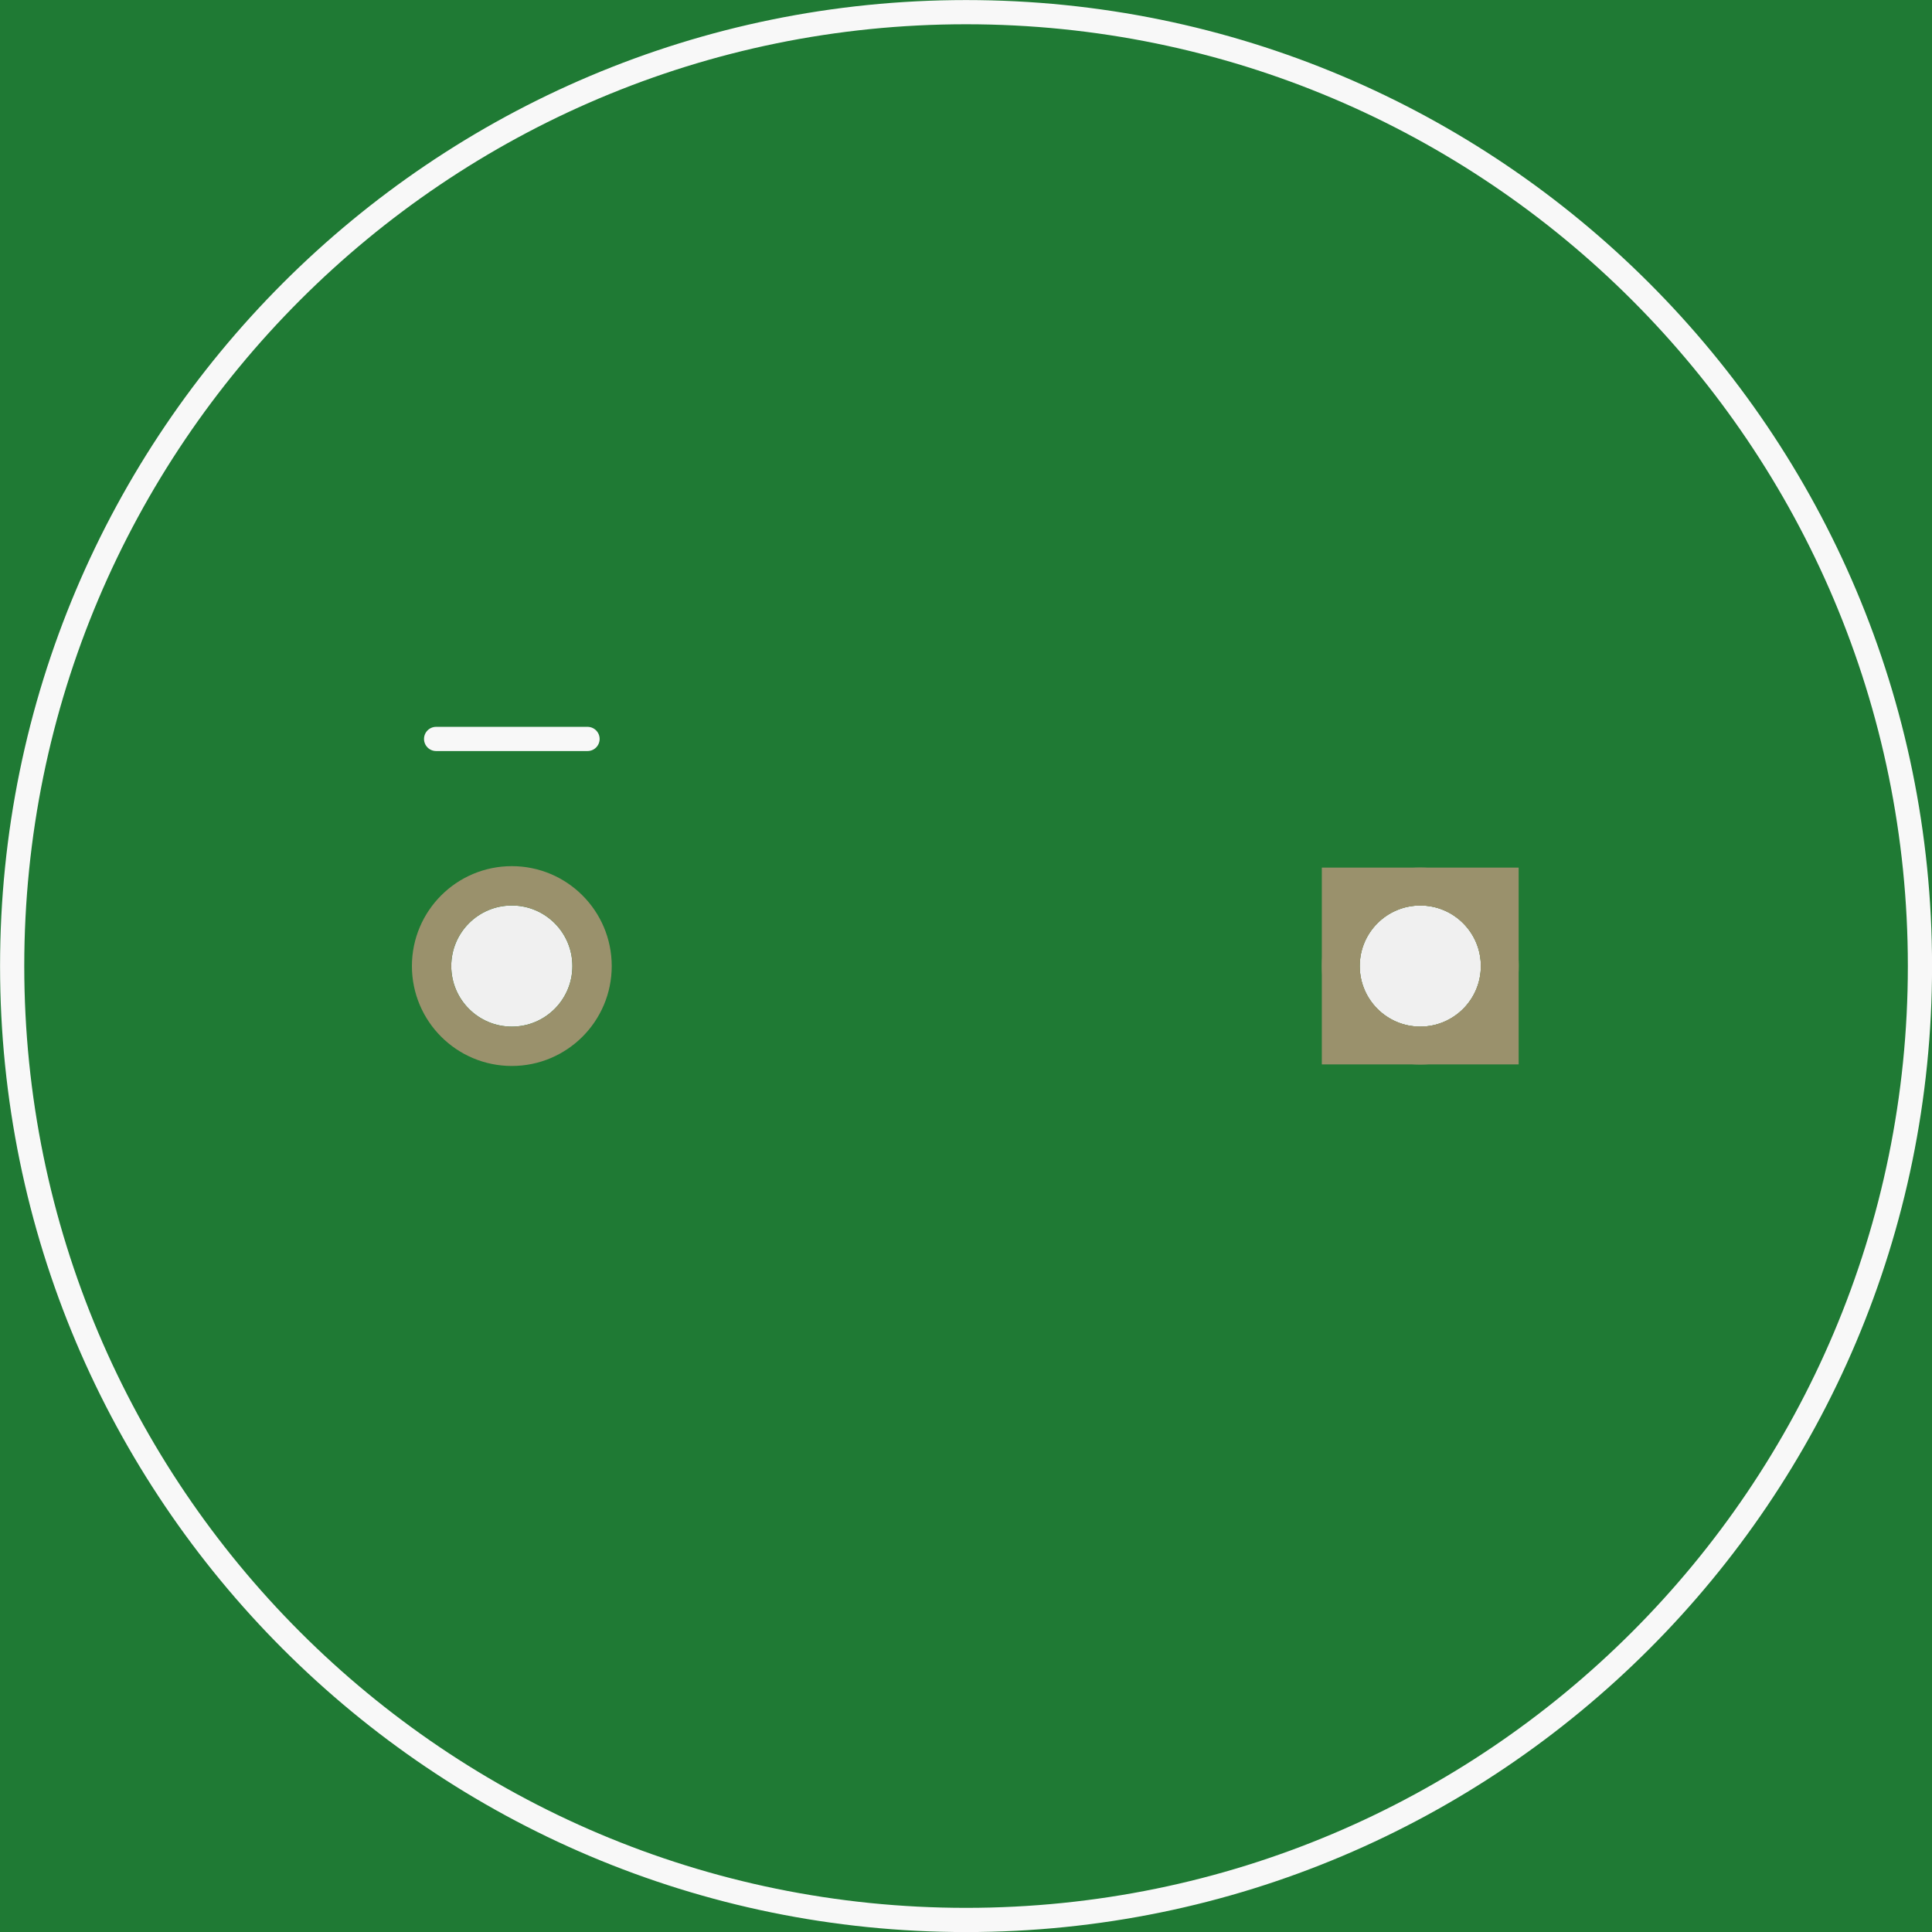
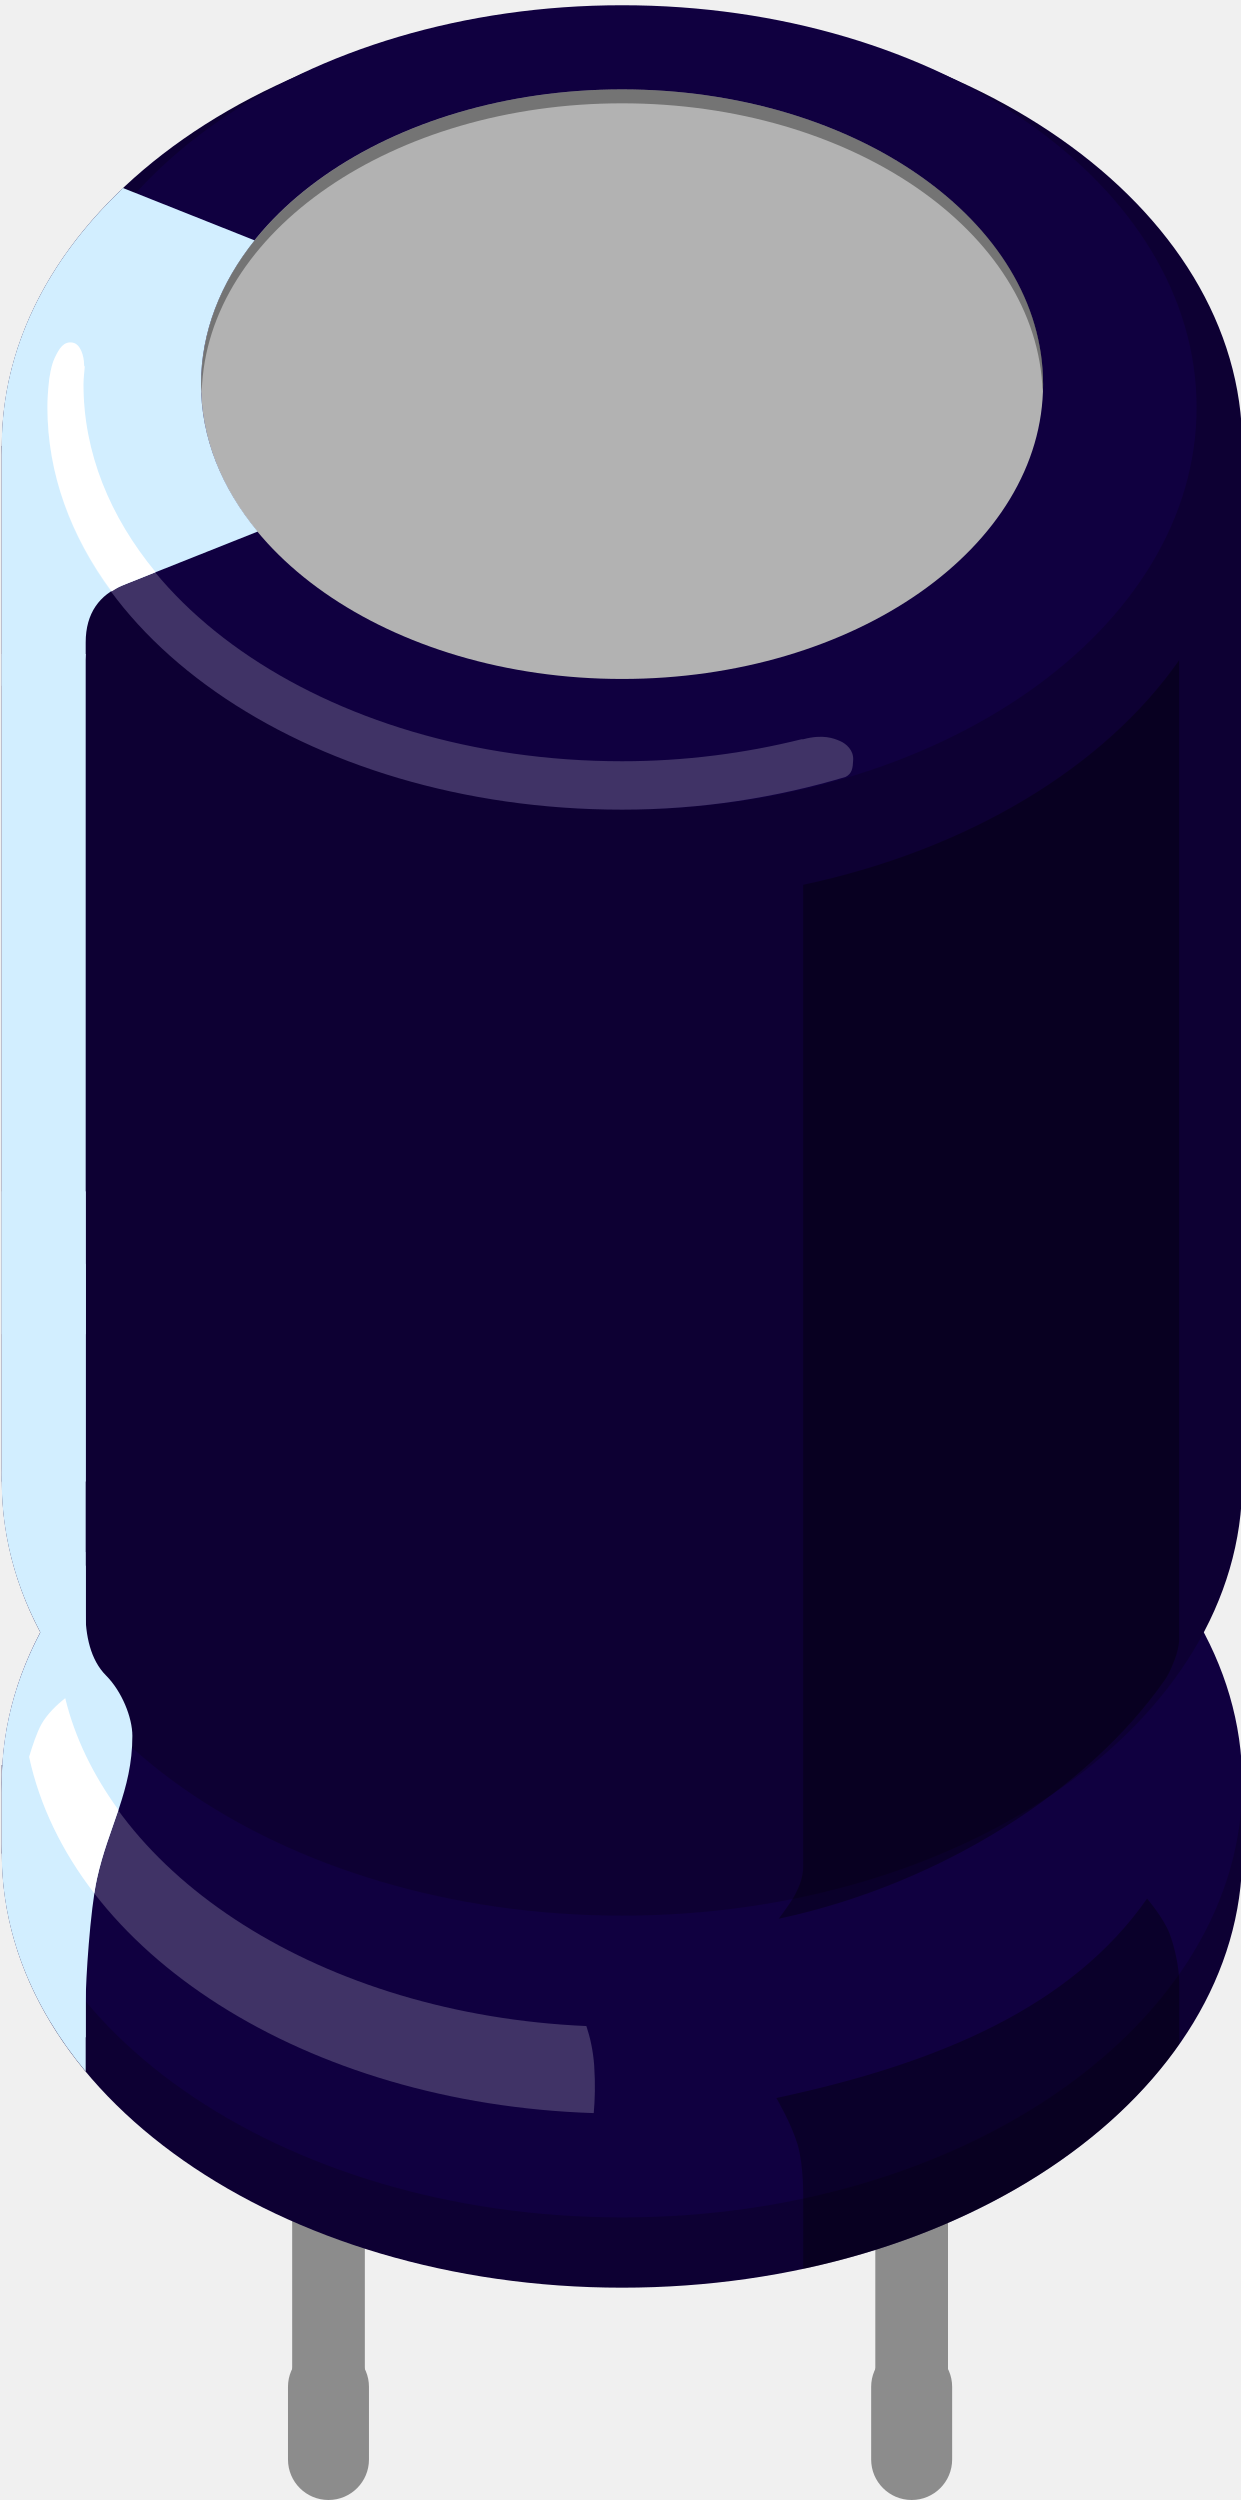
- <svg xmlns="http://www.w3.org/2000/svg" version="1.2" baseProfile="tiny" x="0in" y="0in" width="0.638in" height="0.638in" viewBox="0 0 16.205 16.205">
+ <svg xmlns="http://www.w3.org/2000/svg" version="1.1" id="Ebene_1" x="0px" y="0px" width="45.936px" height="92.601px" viewBox="0 0 45.936 92.601" enable-background="new 0 0 45.936 92.601" xml:space="preserve">
  <g id="breadboard">
-     <path fill="#1F7A34" stroke="none" stroke-width="0" d="M0,0l16.205,0 0,16.205 -16.205,0 0,-16.205z M3.785,8.103a0.508,0.508 0 1 0 1.016,0 0.508,0.508 0 1 0 -1.016,0z M11.405,8.103a0.508,0.508 0 1 0 1.016,0 0.508,0.508 0 1 0 -1.016,0z " />
-     <circle id="connector1pin" connectorname="2" cx="4.293" cy="8.103" r="0.673" stroke="#9A916C" stroke-width="0.33" fill="none" />
-     <circle id="connector0pin" connectorname="1" cx="11.913" cy="8.103" r="0.667" stroke="#9A916C" stroke-width="0.318" fill="none" />
-     <path stroke="none" stroke-width="0" d="m11.087,7.277 1.651,0 0,1.651 -1.651,0 0,-3zM11.405,8.103a0.508,0.508 0 1 0 1.016,0 0.508,0.508 0 1 0 -1.016,0z " fill="#9A916C" />
-     <line class="other" x1="4.928" y1="6.198" x2="3.658" y2="6.198" stroke="#f8f8f8" stroke-width="0.203" stroke-linecap="round" />
-     <circle class="other" cx="8.103" cy="8.103" r="8.001" stroke="#f8f8f8" stroke-width="0.203" fill="none" />
+     <circle id="connector1pin" fill="none" cx="12.168" cy="90.755" r="1.908" />
+     <circle id="connector0pin" fill="none" cx="33.768" cy="90.755" r="1.89" />
+   </g>
+   <g id="breadboard_1_">
+     <g>
+       <g id="connector1pin_1_">
+         <rect x="26.225" y="83.919" fill="none" width="2.692" height="0.898" />
+       </g>
+       <g id="connector0pin_1_">
+         <rect x="17.246" y="83.919" fill="none" width="2.692" height="0.898" />
+       </g>
+       <g id="connector0leg">
+         <path fill="#8C8C8C" d="M12.167,92.601c-0.829,0-1.5-0.672-1.5-1.5v-2.691c0-0.828,0.671-1.5,1.5-1.5s1.5,0.672,1.5,1.5v2.691     C13.667,91.929,12.996,92.601,12.167,92.601z" />
+       </g>
+       <g id="connector1leg">
+         <path fill="#8C8C8C" d="M33.768,92.601c-0.828,0-1.5-0.672-1.5-1.5v-2.691c0-0.828,0.672-1.5,1.5-1.5s1.5,0.672,1.5,1.5v2.691     C35.268,91.929,34.596,92.601,33.768,92.601z" />
+       </g>
+       <g>
+         <rect x="10.822" y="68.657" fill="#8C8C8C" width="2.692" height="19.752" />
+       </g>
+       <g>
+         <rect x="32.422" y="68.657" fill="#8C8C8C" width="2.692" height="19.752" />
+       </g>
+       <g>
+         <ellipse fill="#0D0033" cx="23.041" cy="68.656" rx="22.973" ry="16.081" />
+       </g>
+       <g>
+         <rect x="0.064" y="65.376" fill="#0D0033" width="45.931" height="3.281" />
+       </g>
+       <g>
+         <ellipse fill="#100040" cx="23.041" cy="66.051" rx="22.973" ry="16.083" />
+       </g>
+       <g>
+         <ellipse fill="#0D0033" cx="23.041" cy="54.874" rx="22.973" ry="16.082" />
+       </g>
+       <g>
+         <rect x="0.064" y="16.518" fill="#0D0033" width="45.947" height="38.358" />
+       </g>
+       <g>
+         <ellipse fill="#0D0033" cx="23.041" cy="16.517" rx="22.973" ry="16.082" />
+       </g>
+       <g>
+         <ellipse fill="#100040" cx="23.041" cy="15.092" rx="21.281" ry="14.898" />
+       </g>
+       <g>
+         <ellipse fill="#B2B2B2" cx="23.041" cy="14.23" rx="15.595" ry="10.919" />
+       </g>
+       <g>
+         <path fill="#D2EEFF" d="M4.552,6.972c-2.818,2.667-4.488,5.971-4.488,9.546v8.884h3.073v-0.857l0.037-0.32c0,0,0,0.166,0-0.434     c0-1.075,0.512-1.767,1.377-2.111c0.834-0.329,0.771-6.211,0.771-6.211L4.552,6.972z" />
+       </g>
+       <g>
+         <path fill="#D2EEFF" d="M7.445,14.231c0-1.937,0.726-3.751,1.987-5.327l-4.88-1.941c-1.771,2.17-2.793,4.678-2.793,7.356     c0,2.677,1.025,5.186,2.793,7.358l4.994-1.988C8.217,18.085,7.445,16.221,7.445,14.231z" />
+       </g>
+       <g>
+         <rect x="0.064" y="24.224" fill="#D2EEFF" width="3.11" height="30.652" />
+       </g>
+       <g>
+         <rect x="0.064" y="44.128" fill="#D2EEFF" width="3.11" height="5.291" />
+       </g>
+       <g>
+         <path fill="#D2EEFF" d="M0.064,66.054v2.6c0,2.945,1.134,5.699,3.11,8.076v-2.602V60.577v-2.6     C1.198,60.359,0.064,63.111,0.064,66.054z" />
+       </g>
+       <g>
+         <path fill="#D2EEFF" d="M3.174,46.802c-1.976,2.373-3.11,5.127-3.11,8.072s1.134,5.695,3.11,8.072V46.802z" />
+       </g>
+       <g>
+         <path fill="#D2EEFF" d="M3.174,75.476c0,0,0-0.594,0-1.348c0-0.762,0.164-3.377,0.419-4.543c0.424-1.926,1.31-3.252,1.31-5.285     c0-0.686-0.39-1.65-0.971-2.234c-0.58-0.578-0.77-1.48-0.77-2.426c0-0.947,0-2.15,0-2.15l-1.332,0.043l0.145,16.572L3.174,75.476     z" />
+       </g>
+       <g opacity="0.35" enable-background="new    ">
+         <path d="M23.041,3.827c8.49,0,15.378,4.754,15.577,10.662c0.005-0.087,0.024-0.169,0.024-0.258     c0-6.029-6.984-10.919-15.597-10.919c-8.61,0-15.592,4.89-15.592,10.919c0,0.088,0.015,0.17,0.02,0.258     C7.659,8.581,14.551,3.827,23.041,3.827z" />
+       </g>
+       <g opacity="0.35" enable-background="new    ">
+         <path d="M29.75,32.773v6.719v19.334c0,0,0,9.908,0,10.307c0,0.393-0.132,0.719-0.289,1.025c-0.188,0.359-0.619,0.912-0.619,0.912     c6.117-1.309,11.504-4.846,14.277-8.809c0.191-0.244,0.391-0.766,0.462-0.99c0.07-0.23,0.093-0.457,0.093-0.457v-1.988V47.81     V24.456C40.905,28.423,35.868,31.468,29.75,32.773z" />
+       </g>
+       <g opacity="0.35" enable-background="new    ">
+         <path d="M43.321,71.624c-0.213-0.572-0.833-1.297-0.833-1.297c-2.774,3.963-7.61,6.08-13.733,7.383c0,0,0.553,0.932,0.791,1.73     c0.231,0.791,0.205,1.992,0.205,1.992v2.605c6.12-1.307,11.158-4.355,13.928-8.322c0,0,0-1.809,0-2.283     C43.681,72.898,43.505,72.099,43.321,71.624z" />
+       </g>
+       <g opacity="0.2" enable-background="new    ">
+         <path fill="#FFFFFF" d="M22.009,76.509c-0.04-0.555-0.149-1.043-0.29-1.463c-9.758-0.43-17.692-5.531-19.305-12.143     c-0.31,0.246-0.665,0.58-0.878,0.959c-0.171,0.313-0.327,0.777-0.457,1.213c1.561,7.252,10.244,12.85,20.913,13.195     C22.036,77.784,22.055,77.197,22.009,76.509z" />
+       </g>
+       <g opacity="0.2" enable-background="new    ">
+         <path fill="#FFFFFF" d="M31.602,28.144c0.019-0.355-0.259-0.598-0.484-0.695c-0.238-0.102-0.63-0.262-1.369-0.066h-0.063     c-2.082,0.518-4.311,0.814-6.645,0.814c-11.017,0-19.952-6.254-19.952-13.965c0-0.218,0.034-0.431,0.047-0.645     c-0.001-0.021-0.021-0.031-0.021-0.054c0-0.347-0.134-0.791-0.426-0.838c-0.336-0.056-0.497,0.219-0.663,0.565     c-0.083,0.173-0.144,0.417-0.19,0.702C1.832,14,1.823,14.038,1.82,14.073c-0.006,0.041-0.007,0.087-0.012,0.126     c-0.032,0.297-0.052,0.592-0.052,0.893c0,8.229,9.528,14.898,21.281,14.898c2.949,0,5.732-0.451,8.281-1.211     C31.563,28.656,31.589,28.45,31.602,28.144z" />
+       </g>
+       <g>
+         <path fill="#FFFFFF" d="M1.537,63.863c-0.172,0.313-0.326,0.777-0.458,1.213c0.39,1.803,1.22,3.504,2.412,5.051     c0.033-0.205,0.065-0.385,0.101-0.543c0.207-0.945,0.524-1.742,0.794-2.545c-0.931-1.287-1.617-2.674-1.97-4.135     C2.104,63.146,1.752,63.488,1.537,63.863z" />
+       </g>
+       <g>
+         <path fill="#FFFFFF" d="M3.091,14.231c0-0.218,0.034-0.431,0.046-0.646c-0.004-0.022-0.022-0.031-0.022-0.055     c0-0.346-0.136-0.792-0.427-0.839c-0.333-0.056-0.496,0.219-0.661,0.565c-0.084,0.174-0.145,0.417-0.189,0.701     c-0.006,0.039-0.016,0.076-0.018,0.112c-0.007,0.041-0.009,0.087-0.012,0.126c-0.032,0.297-0.051,0.593-0.051,0.892     c0,2.463,0.87,4.776,2.377,6.819c0.129-0.083,0.261-0.169,0.417-0.23l1.213-0.485C4.075,19.144,3.091,16.771,3.091,14.231z" />
+       </g>
+     </g>
  </g>
</svg>
